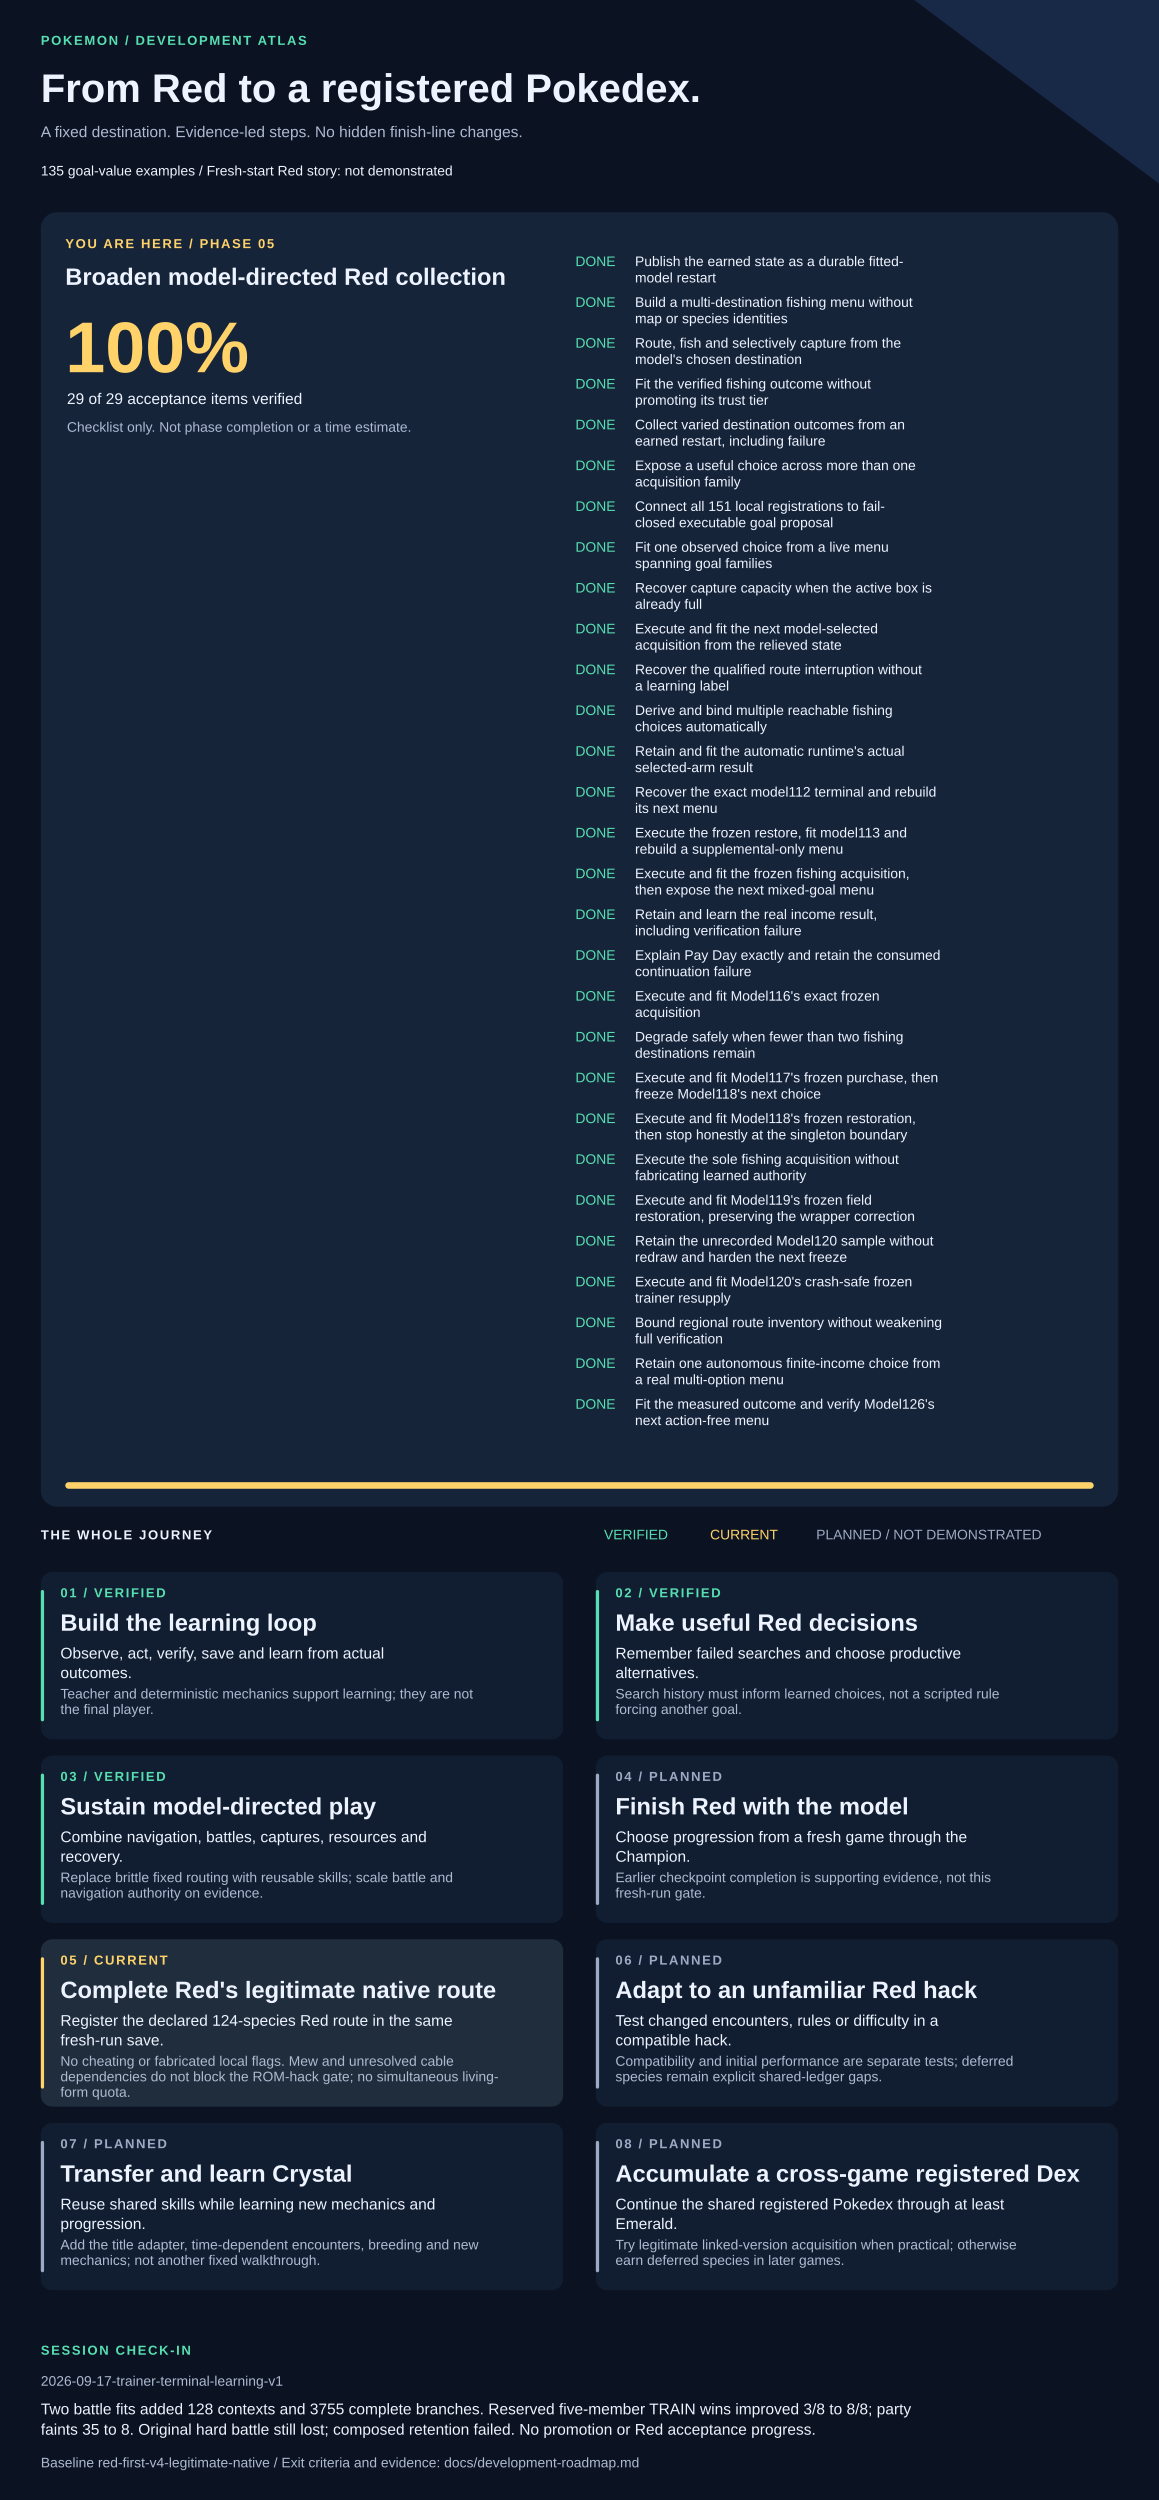
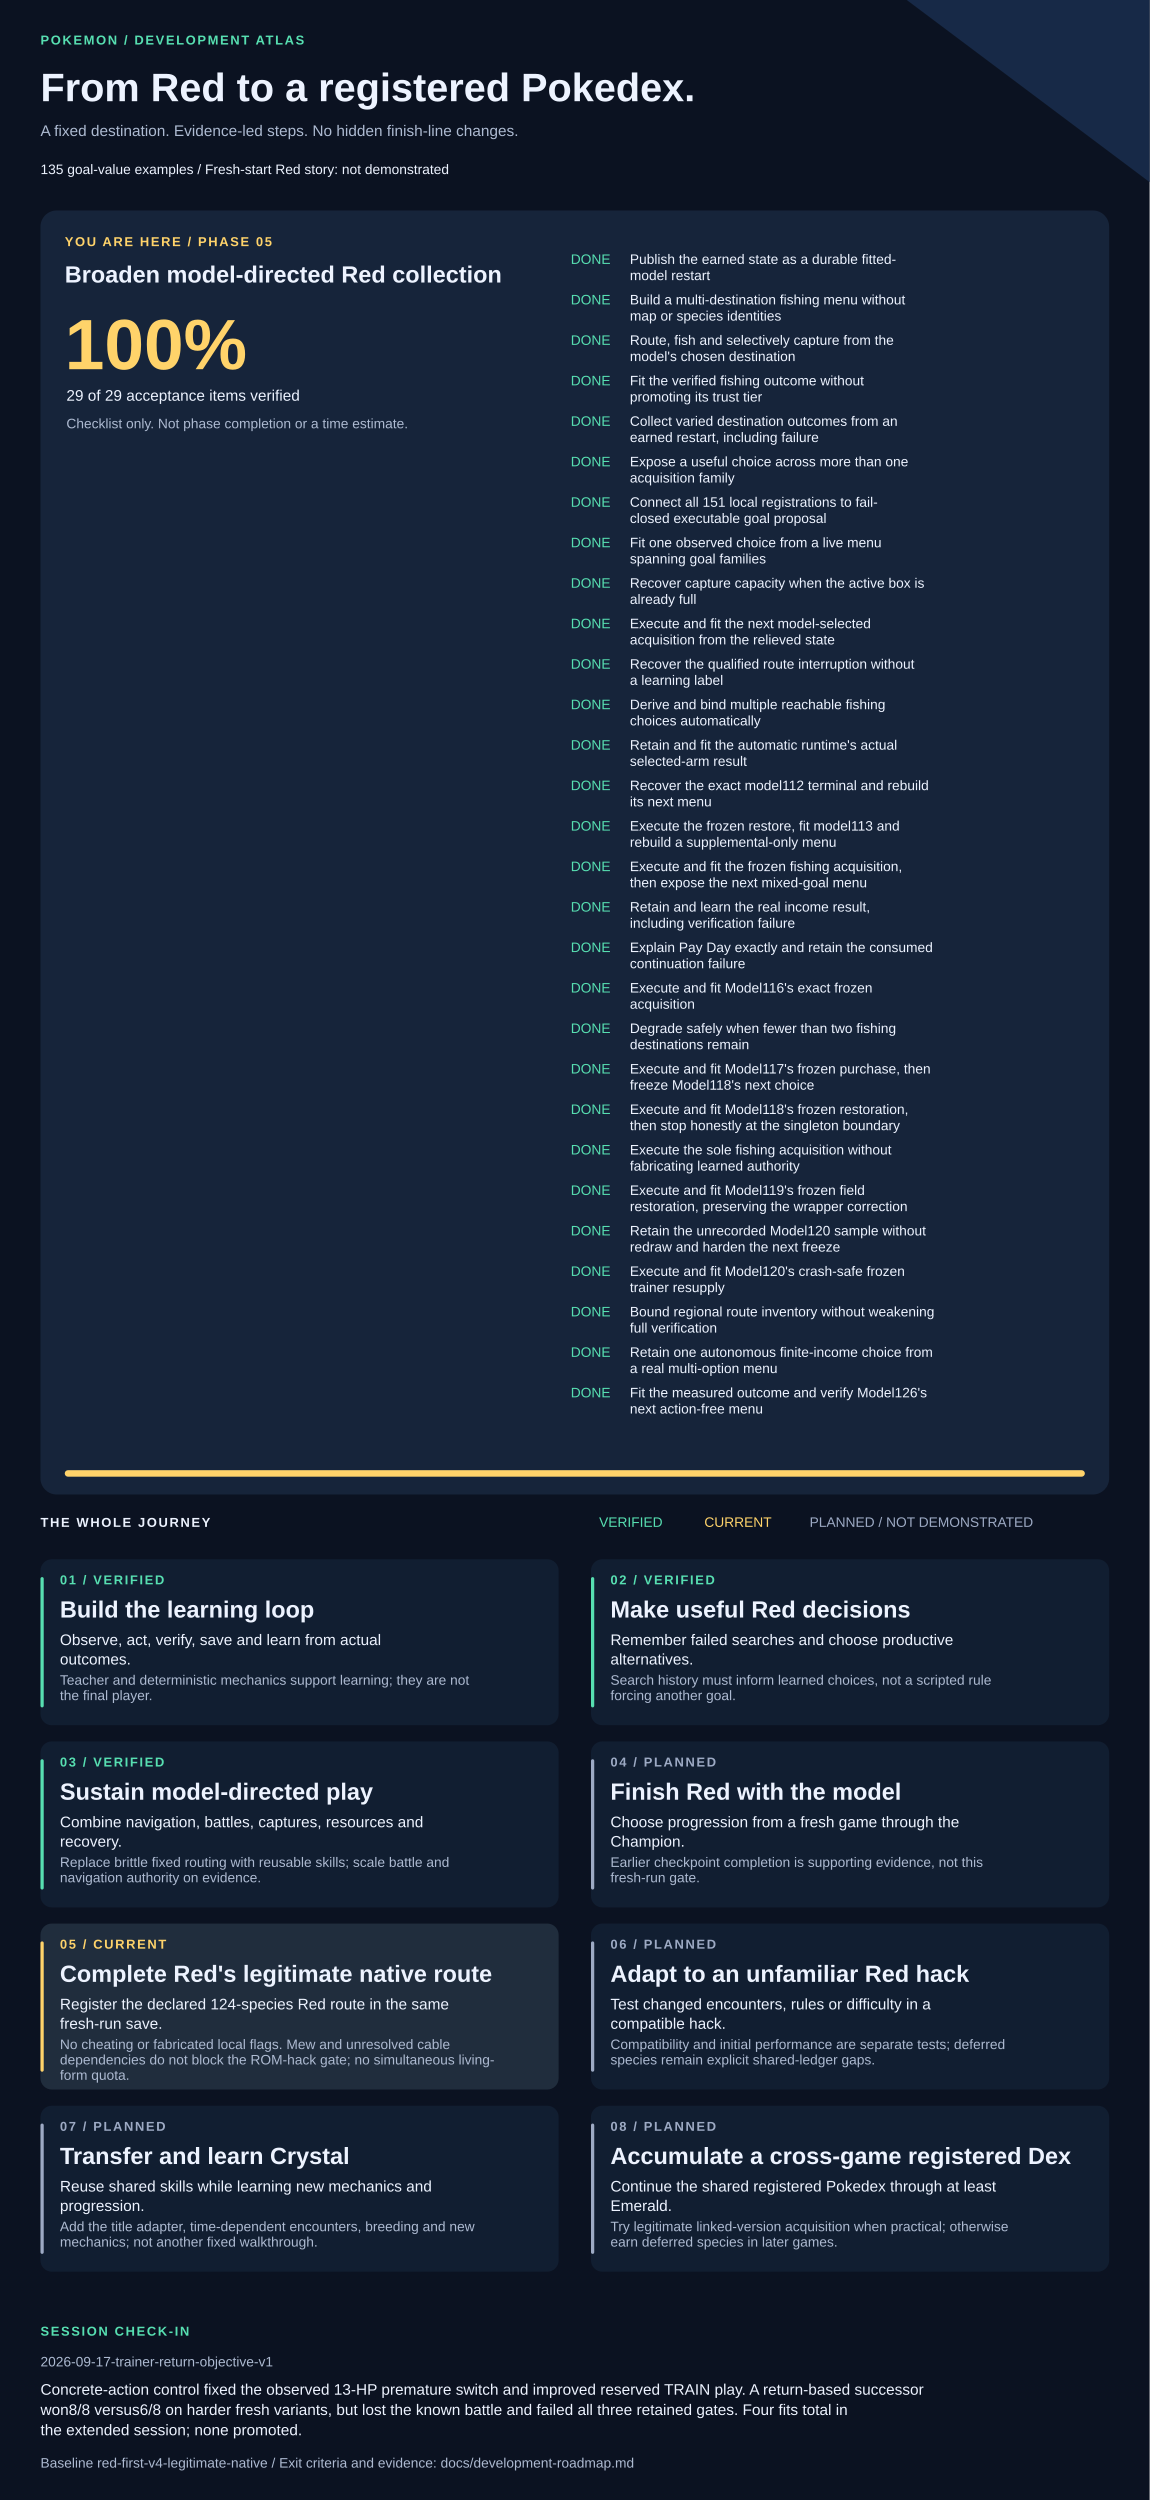
- <svg xmlns="http://www.w3.org/2000/svg" width="1420" height="3063" viewBox="0 0 1420 3063" role="img" aria-labelledby="title description">
+ <svg xmlns="http://www.w3.org/2000/svg" width="1420" height="3088" viewBox="0 0 1420 3088" role="img" aria-labelledby="title description">
  <style>text{font-family:Arial,Helvetica,sans-serif;fill:#edf3ff}.muted{fill:#adbad1}.eyebrow{font-size:16px;letter-spacing:2px;font-weight:bold}.heading{font-size:29px;font-weight:bold}.body{font-size:19px}.small{font-size:17px}</style>
-   <rect width="1420" height="3063" fill="#0b1221" />
+   <rect width="1420" height="3088" fill="#0b1221" />
  <path d="M1120 0H1420V225Z" fill="#172947" />
  <text x="50" y="55" class="eyebrow" style="fill:#57dfb1">POKEMON / DEVELOPMENT ATLAS</text>
  <text x="50" y="125" style="font-size:49px;font-weight:bold">From Red to a registered Pokedex.</text>
  <text x="50" y="168" class="body muted">A fixed destination. Evidence-led steps. No hidden finish-line changes.</text>
  <text x="50" y="215" class="small">135 goal-value examples  /  Fresh-start Red story: not demonstrated</text>
  <rect x="50" y="260" width="1320" height="1586" rx="20" fill="#16243a" />
  <text x="80" y="304" class="eyebrow" style="fill:#ffd36a">YOU ARE HERE / PHASE 05</text>
  <text x="80" y="349" class="heading">Broaden model-directed Red collection</text>
  <text x="80" y="456" style="font-size:88px;font-weight:bold;fill:#ffd36a">100%</text>
  <text x="82" y="495" class="body">29 of 29 acceptance items verified</text>
  <text x="82" y="529" class="small muted">Checklist only. Not phase completion or a time estimate.</text>
  <text x="705" y="326" class="small" style="fill:#57dfb1">DONE</text>
  <text x="778" y="326" class="small">Publish the earned state as a durable fitted-</text>
  <text x="778" y="346" class="small">model restart</text>
  <text x="705" y="376" class="small" style="fill:#57dfb1">DONE</text>
  <text x="778" y="376" class="small">Build a multi-destination fishing menu without</text>
  <text x="778" y="396" class="small">map or species identities</text>
  <text x="705" y="426" class="small" style="fill:#57dfb1">DONE</text>
  <text x="778" y="426" class="small">Route, fish and selectively capture from the</text>
  <text x="778" y="446" class="small">model's chosen destination</text>
  <text x="705" y="476" class="small" style="fill:#57dfb1">DONE</text>
  <text x="778" y="476" class="small">Fit the verified fishing outcome without</text>
  <text x="778" y="496" class="small">promoting its trust tier</text>
  <text x="705" y="526" class="small" style="fill:#57dfb1">DONE</text>
  <text x="778" y="526" class="small">Collect varied destination outcomes from an</text>
  <text x="778" y="546" class="small">earned restart, including failure</text>
  <text x="705" y="576" class="small" style="fill:#57dfb1">DONE</text>
  <text x="778" y="576" class="small">Expose a useful choice across more than one</text>
  <text x="778" y="596" class="small">acquisition family</text>
  <text x="705" y="626" class="small" style="fill:#57dfb1">DONE</text>
  <text x="778" y="626" class="small">Connect all 151 local registrations to fail-</text>
  <text x="778" y="646" class="small">closed executable goal proposal</text>
  <text x="705" y="676" class="small" style="fill:#57dfb1">DONE</text>
  <text x="778" y="676" class="small">Fit one observed choice from a live menu</text>
  <text x="778" y="696" class="small">spanning goal families</text>
  <text x="705" y="726" class="small" style="fill:#57dfb1">DONE</text>
  <text x="778" y="726" class="small">Recover capture capacity when the active box is</text>
  <text x="778" y="746" class="small">already full</text>
  <text x="705" y="776" class="small" style="fill:#57dfb1">DONE</text>
  <text x="778" y="776" class="small">Execute and fit the next model-selected</text>
  <text x="778" y="796" class="small">acquisition from the relieved state</text>
  <text x="705" y="826" class="small" style="fill:#57dfb1">DONE</text>
  <text x="778" y="826" class="small">Recover the qualified route interruption without</text>
  <text x="778" y="846" class="small">a learning label</text>
  <text x="705" y="876" class="small" style="fill:#57dfb1">DONE</text>
  <text x="778" y="876" class="small">Derive and bind multiple reachable fishing</text>
  <text x="778" y="896" class="small">choices automatically</text>
  <text x="705" y="926" class="small" style="fill:#57dfb1">DONE</text>
  <text x="778" y="926" class="small">Retain and fit the automatic runtime's actual</text>
  <text x="778" y="946" class="small">selected-arm result</text>
  <text x="705" y="976" class="small" style="fill:#57dfb1">DONE</text>
  <text x="778" y="976" class="small">Recover the exact model112 terminal and rebuild</text>
  <text x="778" y="996" class="small">its next menu</text>
  <text x="705" y="1026" class="small" style="fill:#57dfb1">DONE</text>
  <text x="778" y="1026" class="small">Execute the frozen restore, fit model113 and</text>
  <text x="778" y="1046" class="small">rebuild a supplemental-only menu</text>
  <text x="705" y="1076" class="small" style="fill:#57dfb1">DONE</text>
  <text x="778" y="1076" class="small">Execute and fit the frozen fishing acquisition,</text>
  <text x="778" y="1096" class="small">then expose the next mixed-goal menu</text>
  <text x="705" y="1126" class="small" style="fill:#57dfb1">DONE</text>
  <text x="778" y="1126" class="small">Retain and learn the real income result,</text>
  <text x="778" y="1146" class="small">including verification failure</text>
  <text x="705" y="1176" class="small" style="fill:#57dfb1">DONE</text>
  <text x="778" y="1176" class="small">Explain Pay Day exactly and retain the consumed</text>
  <text x="778" y="1196" class="small">continuation failure</text>
  <text x="705" y="1226" class="small" style="fill:#57dfb1">DONE</text>
  <text x="778" y="1226" class="small">Execute and fit Model116's exact frozen</text>
  <text x="778" y="1246" class="small">acquisition</text>
  <text x="705" y="1276" class="small" style="fill:#57dfb1">DONE</text>
  <text x="778" y="1276" class="small">Degrade safely when fewer than two fishing</text>
  <text x="778" y="1296" class="small">destinations remain</text>
  <text x="705" y="1326" class="small" style="fill:#57dfb1">DONE</text>
  <text x="778" y="1326" class="small">Execute and fit Model117's frozen purchase, then</text>
  <text x="778" y="1346" class="small">freeze Model118's next choice</text>
  <text x="705" y="1376" class="small" style="fill:#57dfb1">DONE</text>
  <text x="778" y="1376" class="small">Execute and fit Model118's frozen restoration,</text>
  <text x="778" y="1396" class="small">then stop honestly at the singleton boundary</text>
  <text x="705" y="1426" class="small" style="fill:#57dfb1">DONE</text>
  <text x="778" y="1426" class="small">Execute the sole fishing acquisition without</text>
  <text x="778" y="1446" class="small">fabricating learned authority</text>
  <text x="705" y="1476" class="small" style="fill:#57dfb1">DONE</text>
  <text x="778" y="1476" class="small">Execute and fit Model119's frozen field</text>
  <text x="778" y="1496" class="small">restoration, preserving the wrapper correction</text>
  <text x="705" y="1526" class="small" style="fill:#57dfb1">DONE</text>
  <text x="778" y="1526" class="small">Retain the unrecorded Model120 sample without</text>
  <text x="778" y="1546" class="small">redraw and harden the next freeze</text>
  <text x="705" y="1576" class="small" style="fill:#57dfb1">DONE</text>
  <text x="778" y="1576" class="small">Execute and fit Model120's crash-safe frozen</text>
  <text x="778" y="1596" class="small">trainer resupply</text>
  <text x="705" y="1626" class="small" style="fill:#57dfb1">DONE</text>
  <text x="778" y="1626" class="small">Bound regional route inventory without weakening</text>
  <text x="778" y="1646" class="small">full verification</text>
  <text x="705" y="1676" class="small" style="fill:#57dfb1">DONE</text>
  <text x="778" y="1676" class="small">Retain one autonomous finite-income choice from</text>
  <text x="778" y="1696" class="small">a real multi-option menu</text>
  <text x="705" y="1726" class="small" style="fill:#57dfb1">DONE</text>
  <text x="778" y="1726" class="small">Fit the measured outcome and verify Model126's</text>
  <text x="778" y="1746" class="small">next action-free menu</text>
  <rect x="80" y="1816" width="1260" height="8" rx="4" fill="#293b55" />
  <rect x="80" y="1816" width="1260" height="8" rx="4" fill="#ffd36a" />
  <text x="50" y="1886" class="eyebrow">THE WHOLE JOURNEY</text>
  <text x="740" y="1886" class="small" style="fill:#57dfb1">VERIFIED</text>
  <text x="870" y="1886" class="small" style="fill:#ffd36a">CURRENT</text>
  <text x="1000" y="1886" class="small" style="fill:#9daac4">PLANNED / NOT DEMONSTRATED</text>
  <rect x="50" y="1926" width="640" height="205" rx="14" fill="#111e31" />
  <rect x="50" y="1948" width="4" height="161" rx="2" fill="#57dfb1" />
  <text x="74" y="1957" class="eyebrow" style="fill:#57dfb1">01 / VERIFIED</text>
  <text x="74" y="1998" class="heading">Build the learning loop</text>
  <text x="74" y="2032" class="body">Observe, act, verify, save and learn from actual</text>
  <text x="74" y="2056" class="body">outcomes.</text>
  <text x="74" y="2081" class="small muted">Teacher and deterministic mechanics support learning; they are not</text>
  <text x="74" y="2100" class="small muted">the final player.</text>
  <rect x="730" y="1926" width="640" height="205" rx="14" fill="#111e31" />
  <rect x="730" y="1948" width="4" height="161" rx="2" fill="#57dfb1" />
  <text x="754" y="1957" class="eyebrow" style="fill:#57dfb1">02 / VERIFIED</text>
  <text x="754" y="1998" class="heading">Make useful Red decisions</text>
  <text x="754" y="2032" class="body">Remember failed searches and choose productive</text>
  <text x="754" y="2056" class="body">alternatives.</text>
  <text x="754" y="2081" class="small muted">Search history must inform learned choices, not a scripted rule</text>
  <text x="754" y="2100" class="small muted">forcing another goal.</text>
  <rect x="50" y="2151" width="640" height="205" rx="14" fill="#111e31" />
  <rect x="50" y="2173" width="4" height="161" rx="2" fill="#57dfb1" />
  <text x="74" y="2182" class="eyebrow" style="fill:#57dfb1">03 / VERIFIED</text>
  <text x="74" y="2223" class="heading">Sustain model-directed play</text>
  <text x="74" y="2257" class="body">Combine navigation, battles, captures, resources and</text>
  <text x="74" y="2281" class="body">recovery.</text>
  <text x="74" y="2306" class="small muted">Replace brittle fixed routing with reusable skills; scale battle and</text>
  <text x="74" y="2325" class="small muted">navigation authority on evidence.</text>
  <rect x="730" y="2151" width="640" height="205" rx="14" fill="#111e31" />
  <rect x="730" y="2173" width="4" height="161" rx="2" fill="#9daac4" />
  <text x="754" y="2182" class="eyebrow" style="fill:#9daac4">04 / PLANNED</text>
  <text x="754" y="2223" class="heading">Finish Red with the model</text>
  <text x="754" y="2257" class="body">Choose progression from a fresh game through the</text>
  <text x="754" y="2281" class="body">Champion.</text>
  <text x="754" y="2306" class="small muted">Earlier checkpoint completion is supporting evidence, not this</text>
  <text x="754" y="2325" class="small muted">fresh-run gate.</text>
  <rect x="50" y="2376" width="640" height="205" rx="14" fill="#202d3d" />
  <rect x="50" y="2398" width="4" height="161" rx="2" fill="#ffd36a" />
  <text x="74" y="2407" class="eyebrow" style="fill:#ffd36a">05 / CURRENT</text>
  <text x="74" y="2448" class="heading">Complete Red's legitimate native route</text>
  <text x="74" y="2482" class="body">Register the declared 124-species Red route in the same</text>
  <text x="74" y="2506" class="body">fresh-run save.</text>
  <text x="74" y="2531" class="small muted">No cheating or fabricated local flags. Mew and unresolved cable</text>
  <text x="74" y="2550" class="small muted">dependencies do not block the ROM-hack gate; no simultaneous living-</text>
  <text x="74" y="2569" class="small muted">form quota.</text>
  <rect x="730" y="2376" width="640" height="205" rx="14" fill="#111e31" />
  <rect x="730" y="2398" width="4" height="161" rx="2" fill="#9daac4" />
  <text x="754" y="2407" class="eyebrow" style="fill:#9daac4">06 / PLANNED</text>
  <text x="754" y="2448" class="heading">Adapt to an unfamiliar Red hack</text>
  <text x="754" y="2482" class="body">Test changed encounters, rules or difficulty in a</text>
  <text x="754" y="2506" class="body">compatible hack.</text>
  <text x="754" y="2531" class="small muted">Compatibility and initial performance are separate tests; deferred</text>
  <text x="754" y="2550" class="small muted">species remain explicit shared-ledger gaps.</text>
  <rect x="50" y="2601" width="640" height="205" rx="14" fill="#111e31" />
  <rect x="50" y="2623" width="4" height="161" rx="2" fill="#9daac4" />
  <text x="74" y="2632" class="eyebrow" style="fill:#9daac4">07 / PLANNED</text>
  <text x="74" y="2673" class="heading">Transfer and learn Crystal</text>
  <text x="74" y="2707" class="body">Reuse shared skills while learning new mechanics and</text>
  <text x="74" y="2731" class="body">progression.</text>
  <text x="74" y="2756" class="small muted">Add the title adapter, time-dependent encounters, breeding and new</text>
  <text x="74" y="2775" class="small muted">mechanics; not another fixed walkthrough.</text>
  <rect x="730" y="2601" width="640" height="205" rx="14" fill="#111e31" />
  <rect x="730" y="2623" width="4" height="161" rx="2" fill="#9daac4" />
  <text x="754" y="2632" class="eyebrow" style="fill:#9daac4">08 / PLANNED</text>
  <text x="754" y="2673" class="heading">Accumulate a cross-game registered Dex</text>
  <text x="754" y="2707" class="body">Continue the shared registered Pokedex through at least</text>
  <text x="754" y="2731" class="body">Emerald.</text>
  <text x="754" y="2756" class="small muted">Try legitimate linked-version acquisition when practical; otherwise</text>
  <text x="754" y="2775" class="small muted">earn deferred species in later games.</text>
  <text x="50" y="2885" class="eyebrow" style="fill:#57dfb1">SESSION CHECK-IN</text>
-   <text x="50" y="2923" class="small muted">2026-09-17-trainer-terminal-learning-v1</text>
-   <text x="50" y="2958" class="body">Two battle fits added 128 contexts and 3755 complete branches. Reserved five-member TRAIN wins improved 3/8 to 8/8; party</text>
-   <text x="50" y="2983" class="body">faints 35 to 8. Original hard battle still lost; composed retention failed. No promotion or Red acceptance progress.</text>
-   <text x="50" y="3023" class="small muted">Baseline red-first-v4-legitimate-native / Exit criteria and evidence: docs/development-roadmap.md</text>
+   <text x="50" y="2923" class="small muted">2026-09-17-trainer-return-objective-v1</text>
+   <text x="50" y="2958" class="body">Concrete-action control fixed the observed 13-HP premature switch and improved reserved TRAIN play. A return-based successor</text>
+   <text x="50" y="2983" class="body">won8/8 versus6/8 on harder fresh variants, but lost the known battle and failed all three retained gates. Four fits total in</text>
+   <text x="50" y="3008" class="body">the extended session; none promoted.</text>
+   <text x="50" y="3048" class="small muted">Baseline red-first-v4-legitimate-native / Exit criteria and evidence: docs/development-roadmap.md</text>
</svg>
